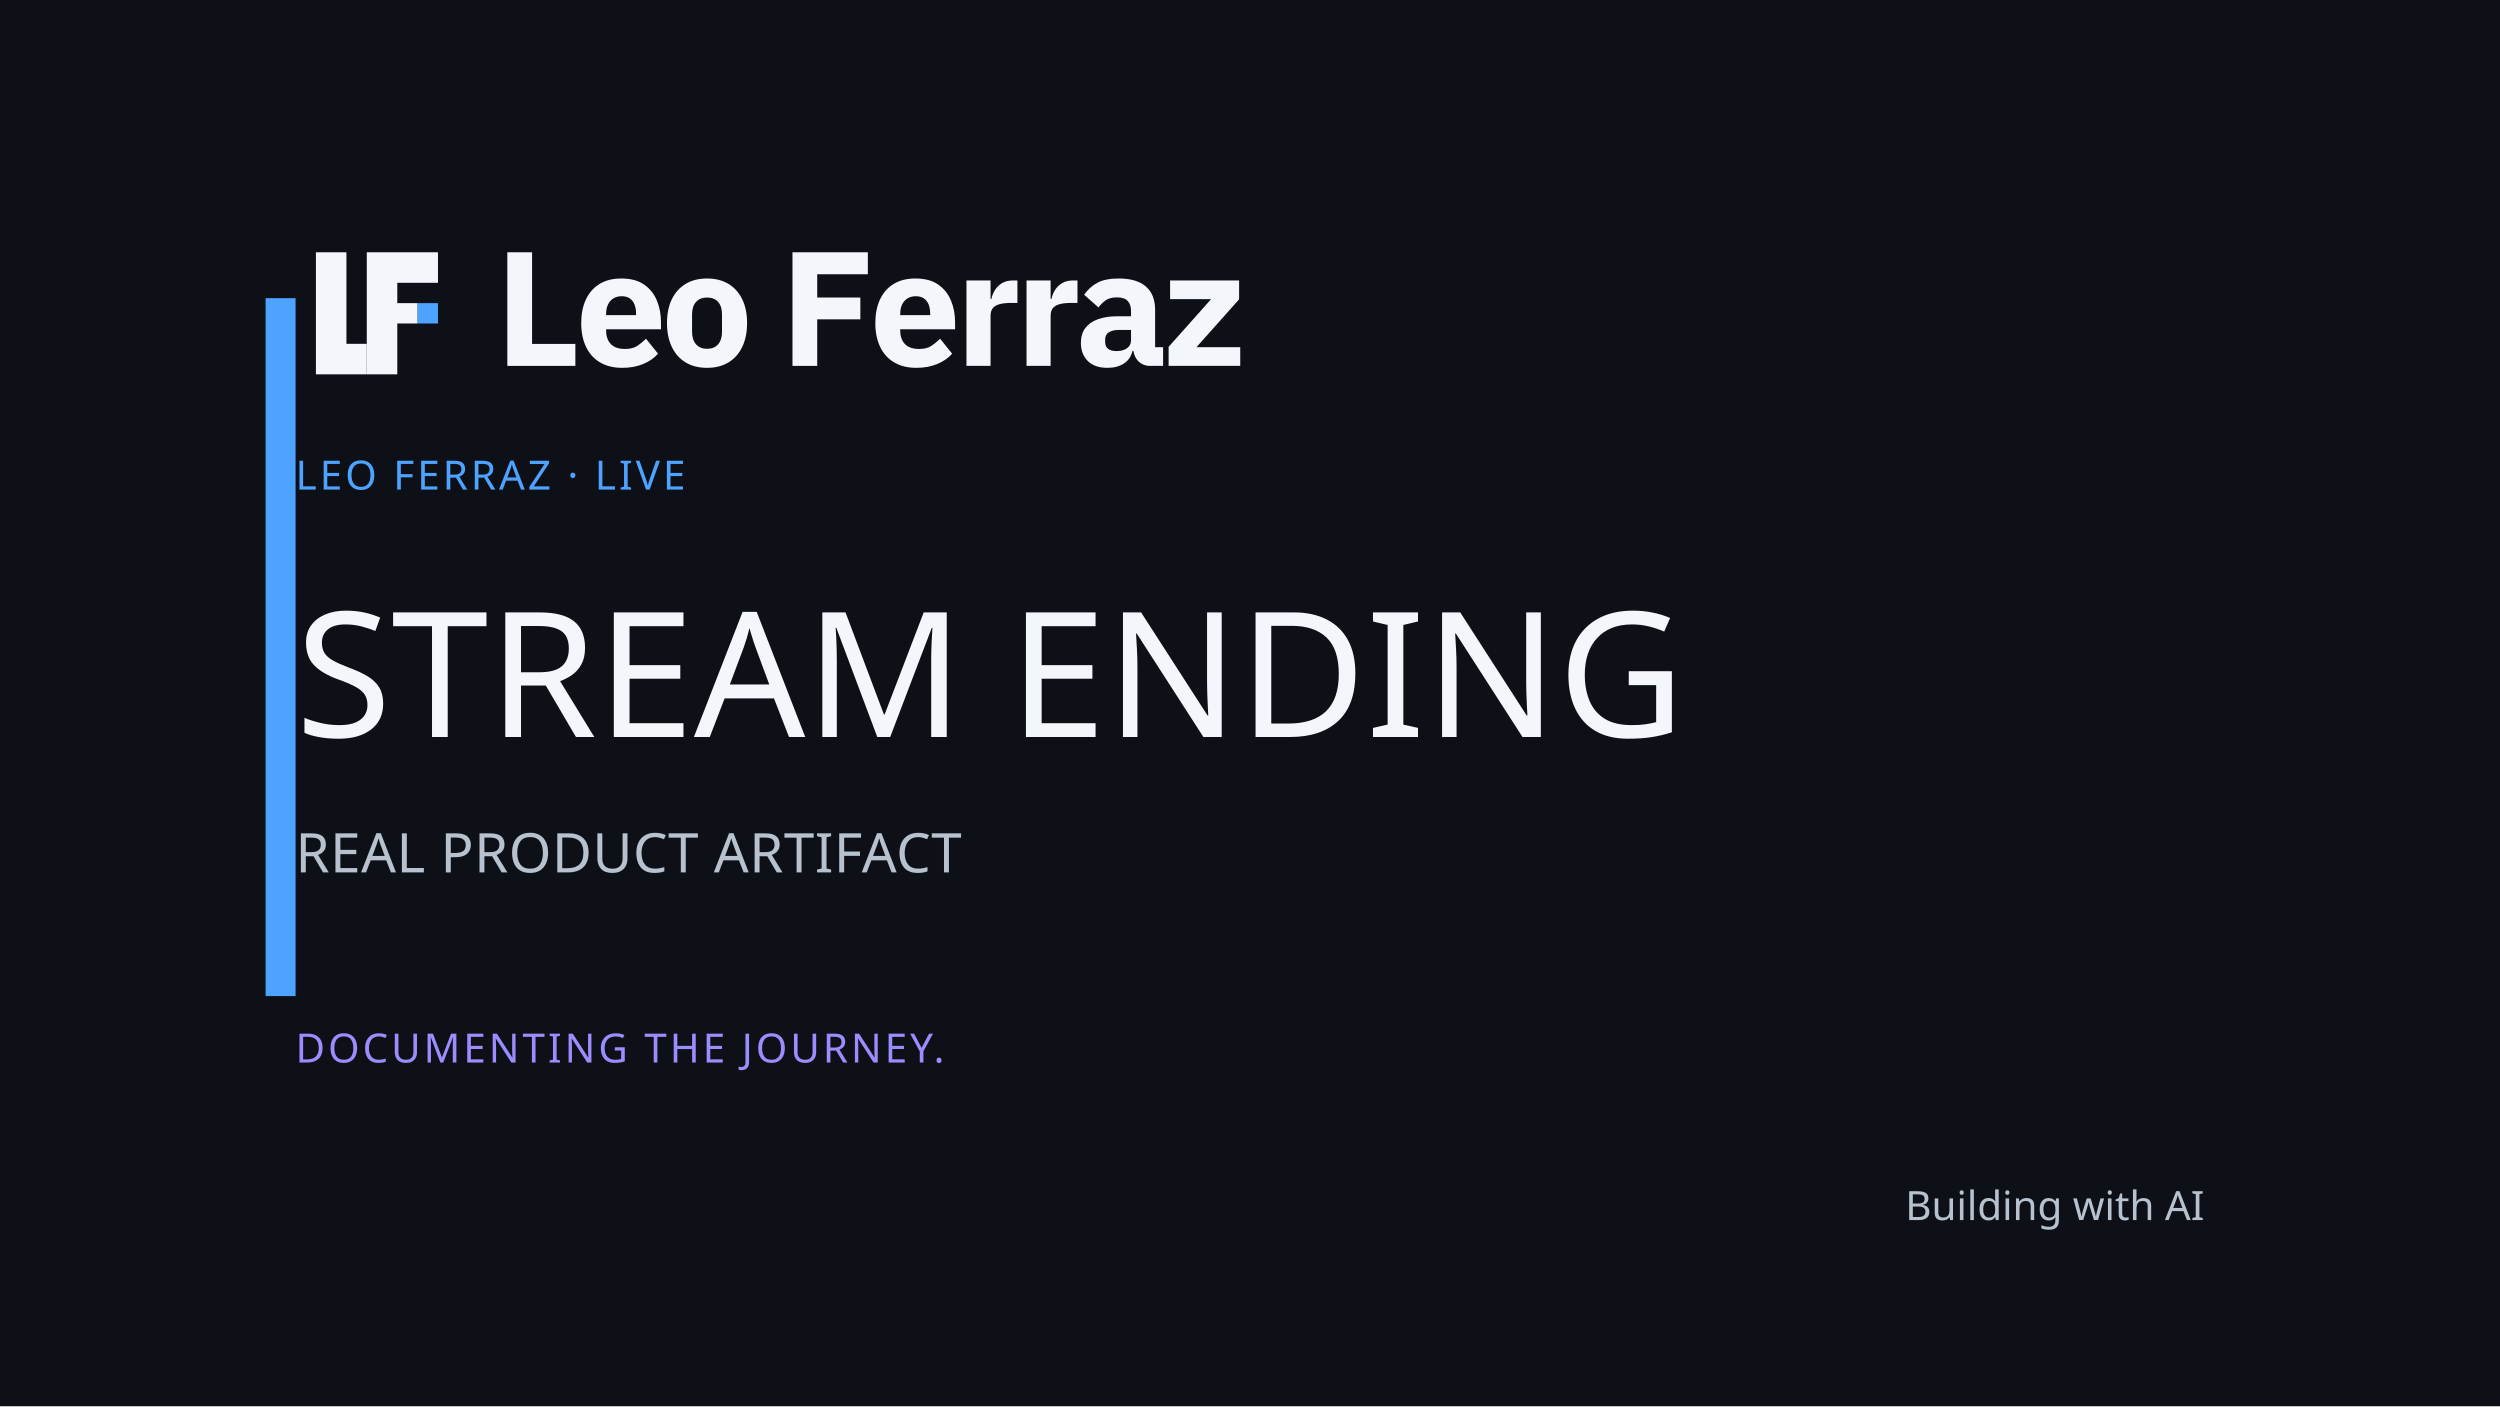
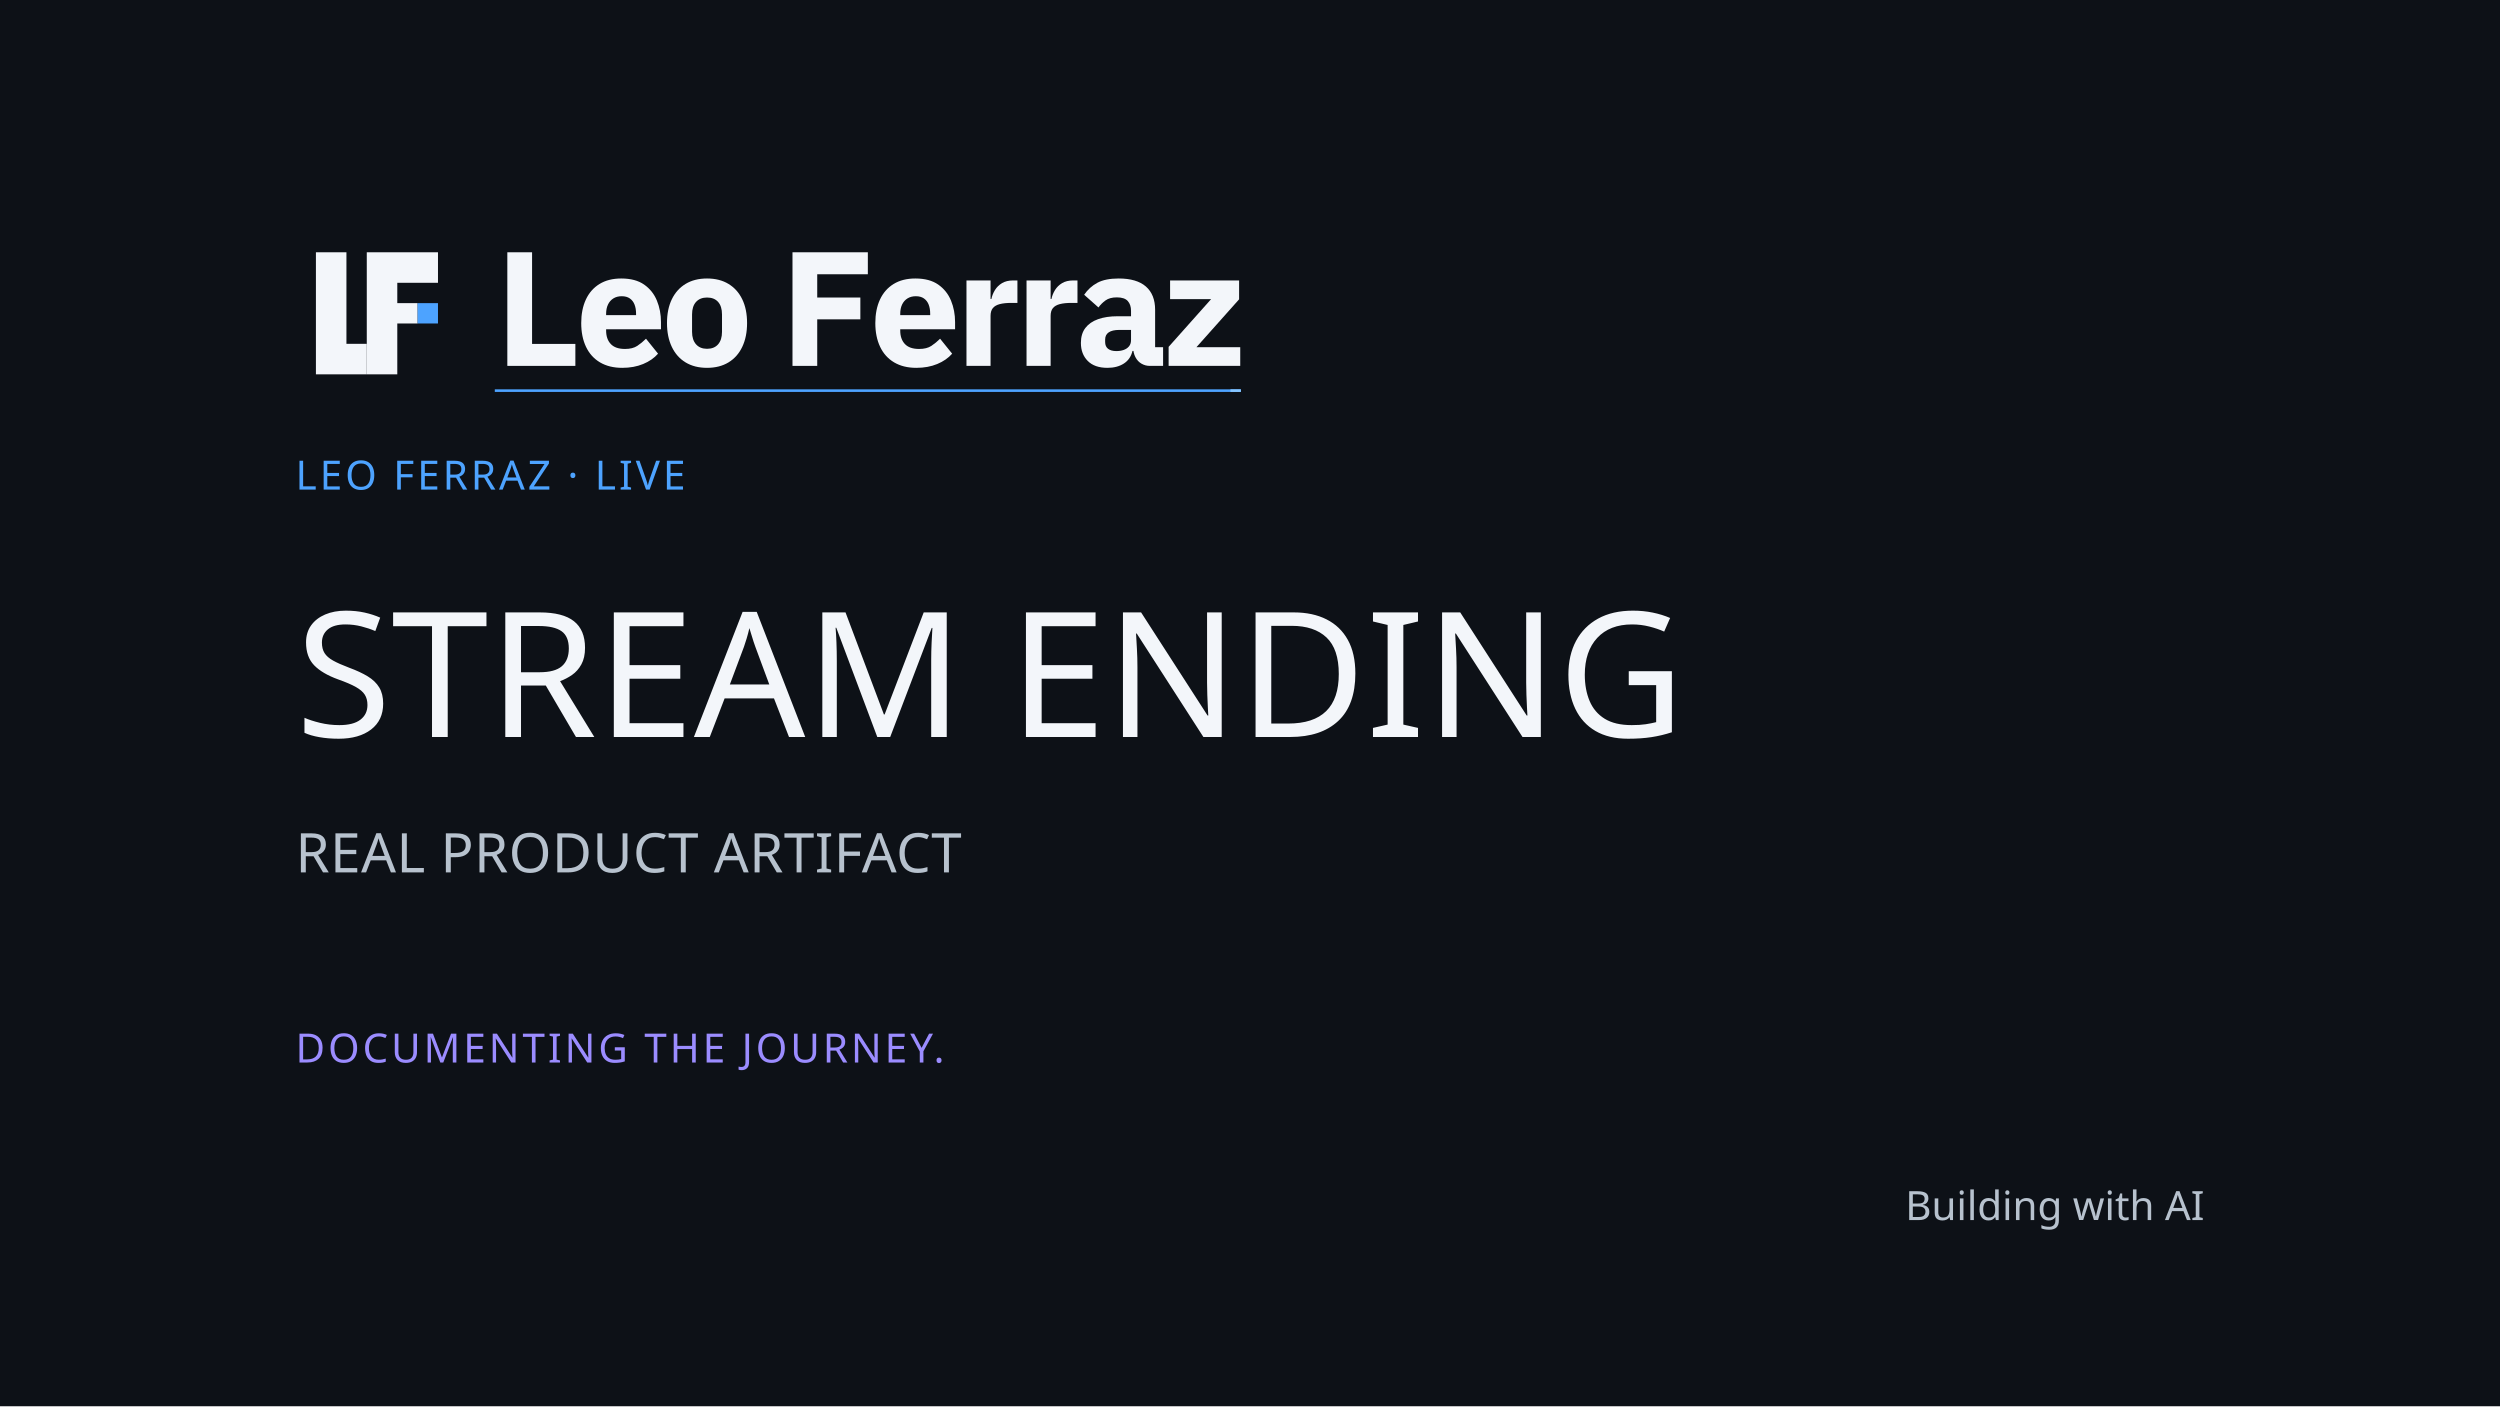
<svg xmlns="http://www.w3.org/2000/svg" viewBox="0 0 1920 1080" width="1920" height="1080" role="img" aria-labelledby="title">
  <rect width="1920" height="1080" fill="#0D1117" />
-   <rect x="204" y="229" width="23" height="536" fill="#4DA3FF" />
  <g data-mark="constructed-lf" transform="translate(227 178.125) scale(1.953)">
    <path d="M8 8H20V44H28V56H8Z" fill="#F3F6FA" />
    <path d="M28 8H56V20H40V28H48V36H40V56H28Z" fill="#F3F6FA" />
    <rect x="48" y="28" width="8" height="8" fill="#4DA3FF" />
  </g>
  <path d="M441.88 281L389.63 281L389.63 193.75L408.63 193.75L408.63 264.13L441.88 264.13Z" fill="#F3F6FA" />
  <path d="M477.88 282.5Q467.88 282.5 460.81 278.31Q453.75 274.13 450.06 266.38Q446.38 258.63 446.38 248.13Q446.38 237.75 449.94 230.06Q453.5 222.38 460.38 218.13Q467.25 213.88 477.13 213.88Q488 213.88 494.69 218.56Q501.38 223.25 504.5 230.88Q507.63 238.5 507.63 247.38L507.63 252.88L465.5 252.88L465.5 253.88Q465.5 260.38 469.06 264.19Q472.63 268 480 268Q485.88 268 489.44 265.63Q493 263.25 496.13 260.13L505.38 271.63Q501 276.63 493.94 279.56Q486.88 282.5 477.88 282.5ZM477.5 227.5Q473.75 227.5 471.06 229.19Q468.38 230.88 466.94 233.88Q465.5 236.88 465.5 241L465.5 242L488.5 242L488.5 240.88Q488.5 236.88 487.31 233.88Q486.13 230.88 483.69 229.19Q481.25 227.5 477.5 227.5Z" fill="#F3F6FA" />
  <path d="M543 282.5Q533.38 282.5 526.5 278.31Q519.63 274.13 515.94 266.38Q512.25 258.63 512.25 248.13Q512.25 237.5 515.94 229.88Q519.63 222.25 526.5 218.06Q533.38 213.88 543 213.88Q552.63 213.88 559.5 218.06Q566.38 222.25 570.06 229.88Q573.75 237.5 573.75 248.13Q573.75 258.63 570.06 266.38Q566.38 274.13 559.5 278.31Q552.63 282.5 543 282.5ZM543 267.88Q548.5 267.88 551.5 264.44Q554.5 261 554.5 254.88L554.5 241.5Q554.5 235.25 551.5 231.88Q548.5 228.5 543 228.5Q537.63 228.5 534.56 231.88Q531.5 235.25 531.5 241.5L531.5 254.88Q531.5 261 534.56 264.44Q537.63 267.88 543 267.88Z" fill="#F3F6FA" />
  <path d="M627.63 281L608.63 281L608.63 193.75L666.5 193.75L666.5 210.63L627.63 210.63L627.63 228.5L660.75 228.5L660.75 245.25L627.63 245.25Z" fill="#F3F6FA" />
  <path d="M703.75 282.5Q693.75 282.5 686.69 278.31Q679.63 274.13 675.94 266.38Q672.25 258.63 672.25 248.13Q672.25 237.75 675.81 230.06Q679.38 222.38 686.25 218.13Q693.13 213.88 703 213.88Q713.88 213.88 720.56 218.56Q727.25 223.25 730.38 230.88Q733.5 238.5 733.5 247.38L733.5 252.88L691.38 252.88L691.38 253.88Q691.38 260.38 694.94 264.19Q698.5 268 705.88 268Q711.75 268 715.31 265.63Q718.88 263.25 722 260.13L731.25 271.63Q726.88 276.63 719.81 279.56Q712.75 282.5 703.75 282.5ZM703.38 227.5Q699.63 227.5 696.94 229.19Q694.25 230.88 692.81 233.88Q691.38 236.88 691.38 241L691.38 242L714.38 242L714.38 240.88Q714.38 236.88 713.19 233.88Q712 230.88 709.56 229.19Q707.13 227.5 703.38 227.5Z" fill="#F3F6FA" />
  <path d="M760.75 281L742.25 281L742.25 215.38L760.75 215.38L760.75 229.63L761.38 229.63Q762.13 226 764.13 222.75Q766.13 219.5 769.56 217.44Q773 215.38 778.13 215.38L781.38 215.38L781.38 232.63L776.75 232.63Q771.38 232.63 767.81 233.56Q764.25 234.5 762.5 236.63Q760.75 238.75 760.75 242.63Z" fill="#F3F6FA" />
  <path d="M806.88 281L788.38 281L788.38 215.38L806.88 215.38L806.88 229.63L807.5 229.63Q808.25 226 810.25 222.75Q812.25 219.5 815.69 217.44Q819.13 215.38 824.25 215.38L827.5 215.38L827.5 232.63L822.88 232.63Q817.5 232.63 813.94 233.56Q810.38 234.5 808.63 236.63Q806.88 238.75 806.88 242.63Z" fill="#F3F6FA" />
  <path d="M893.25 281L883 281Q879.63 281 876.69 279.31Q873.75 277.63 872 274.31Q870.25 271 870.25 266.38L870.25 264.75L874.25 269.5L869.75 269.5Q868.25 275.88 863.13 279.19Q858 282.5 850.5 282.5Q840.63 282.5 835.38 277.19Q830.13 271.88 830.13 263.38Q830.13 256.38 833.56 251.88Q837 247.38 843.31 245.13Q849.63 242.88 858.25 242.88L868.63 242.88L868.63 238.75Q868.63 234 866.13 231.19Q863.63 228.38 857.75 228.38Q852.25 228.38 849 230.75Q845.75 233.13 843.63 236.13L832.63 226.38Q836.63 220.5 842.75 217.19Q848.88 213.88 859.13 213.88Q873 213.88 880.06 220.06Q887.13 226.25 887.13 237.88L887.13 266.63L893.25 266.63ZM868.63 253.38L859.63 253.38Q854.25 253.38 851.5 255.25Q848.75 257.13 848.75 260.75L848.75 262.63Q848.75 266.13 851 267.88Q853.25 269.63 857.38 269.63Q860.5 269.63 863 268.75Q865.5 267.88 867.06 266Q868.63 264.13 868.63 261.13Z" fill="#F3F6FA" />
  <path d="M952.5 281L897.5 281L897.5 266.38L930.13 229.75L898.63 229.75L898.63 215.38L951.63 215.38L951.63 229.88L918.88 266.63L952.5 266.63Z" fill="#F3F6FA" />
+   <rect data-accent="underline-line" x="380" y="299" width="573" height="2" fill="#4DA3FF" />
+   <rect data-accent="underline-terminal" x="945" y="299" width="8" height="2" fill="#86C5FF" />
  <text x="227" y="376" fill="#4DA3FF" font-family="IBM Plex Mono" font-size="31px" font-weight="500" text-anchor="start" letter-spacing="0.075em">LEO FERRAZ · LIVE</text>
  <text x="227" y="566" fill="#F3F6FA" font-family="IBM Plex Sans" font-size="134px" font-weight="500" text-anchor="start" letter-spacing="0em">STREAM ENDING</text>
  <text x="227" y="670" fill="#B7C2CE" font-family="IBM Plex Mono" font-size="42px" font-weight="500" text-anchor="start" letter-spacing="0.01em">REAL PRODUCT ARTIFACT</text>
  <text x="227" y="816" fill="#9B8CFF" font-family="IBM Plex Mono" font-size="31px" font-weight="500" text-anchor="start" letter-spacing="0.075em">DOCUMENTING THE JOURNEY.</text>
  <text x="1693" y="937" fill="#B7C2CE" font-family="IBM Plex Mono" font-size="31px" font-weight="500" text-anchor="end" letter-spacing="0em">Building with AI</text>
</svg>
